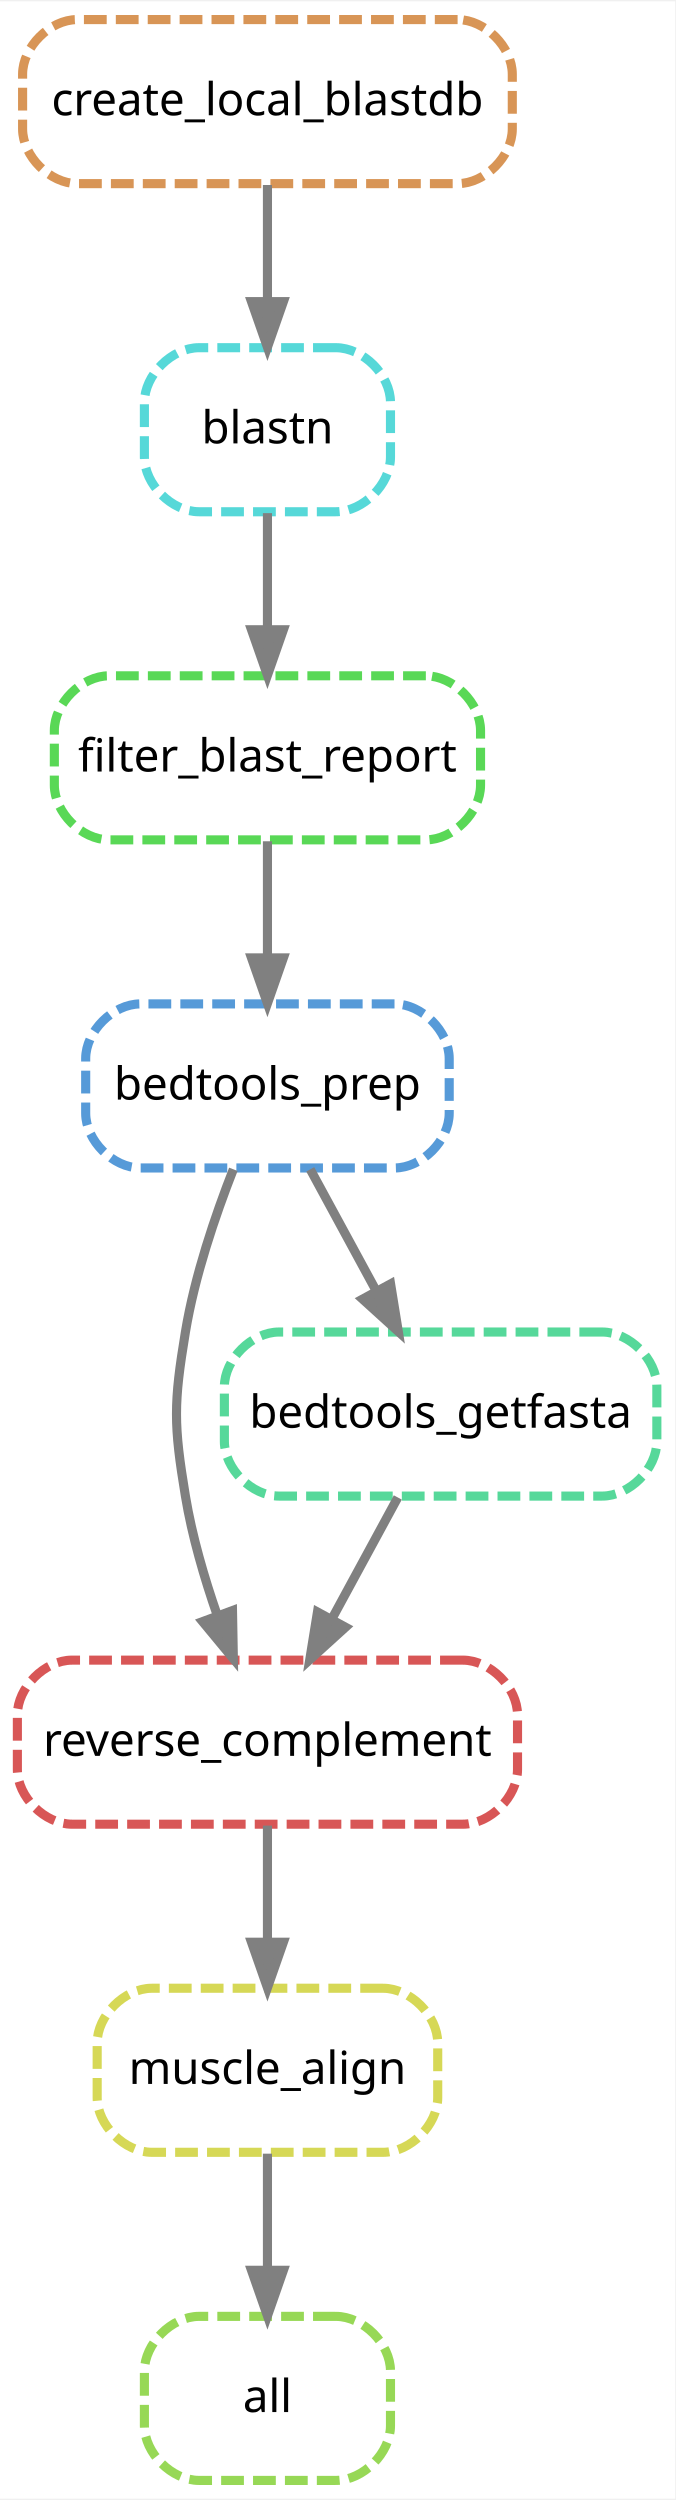
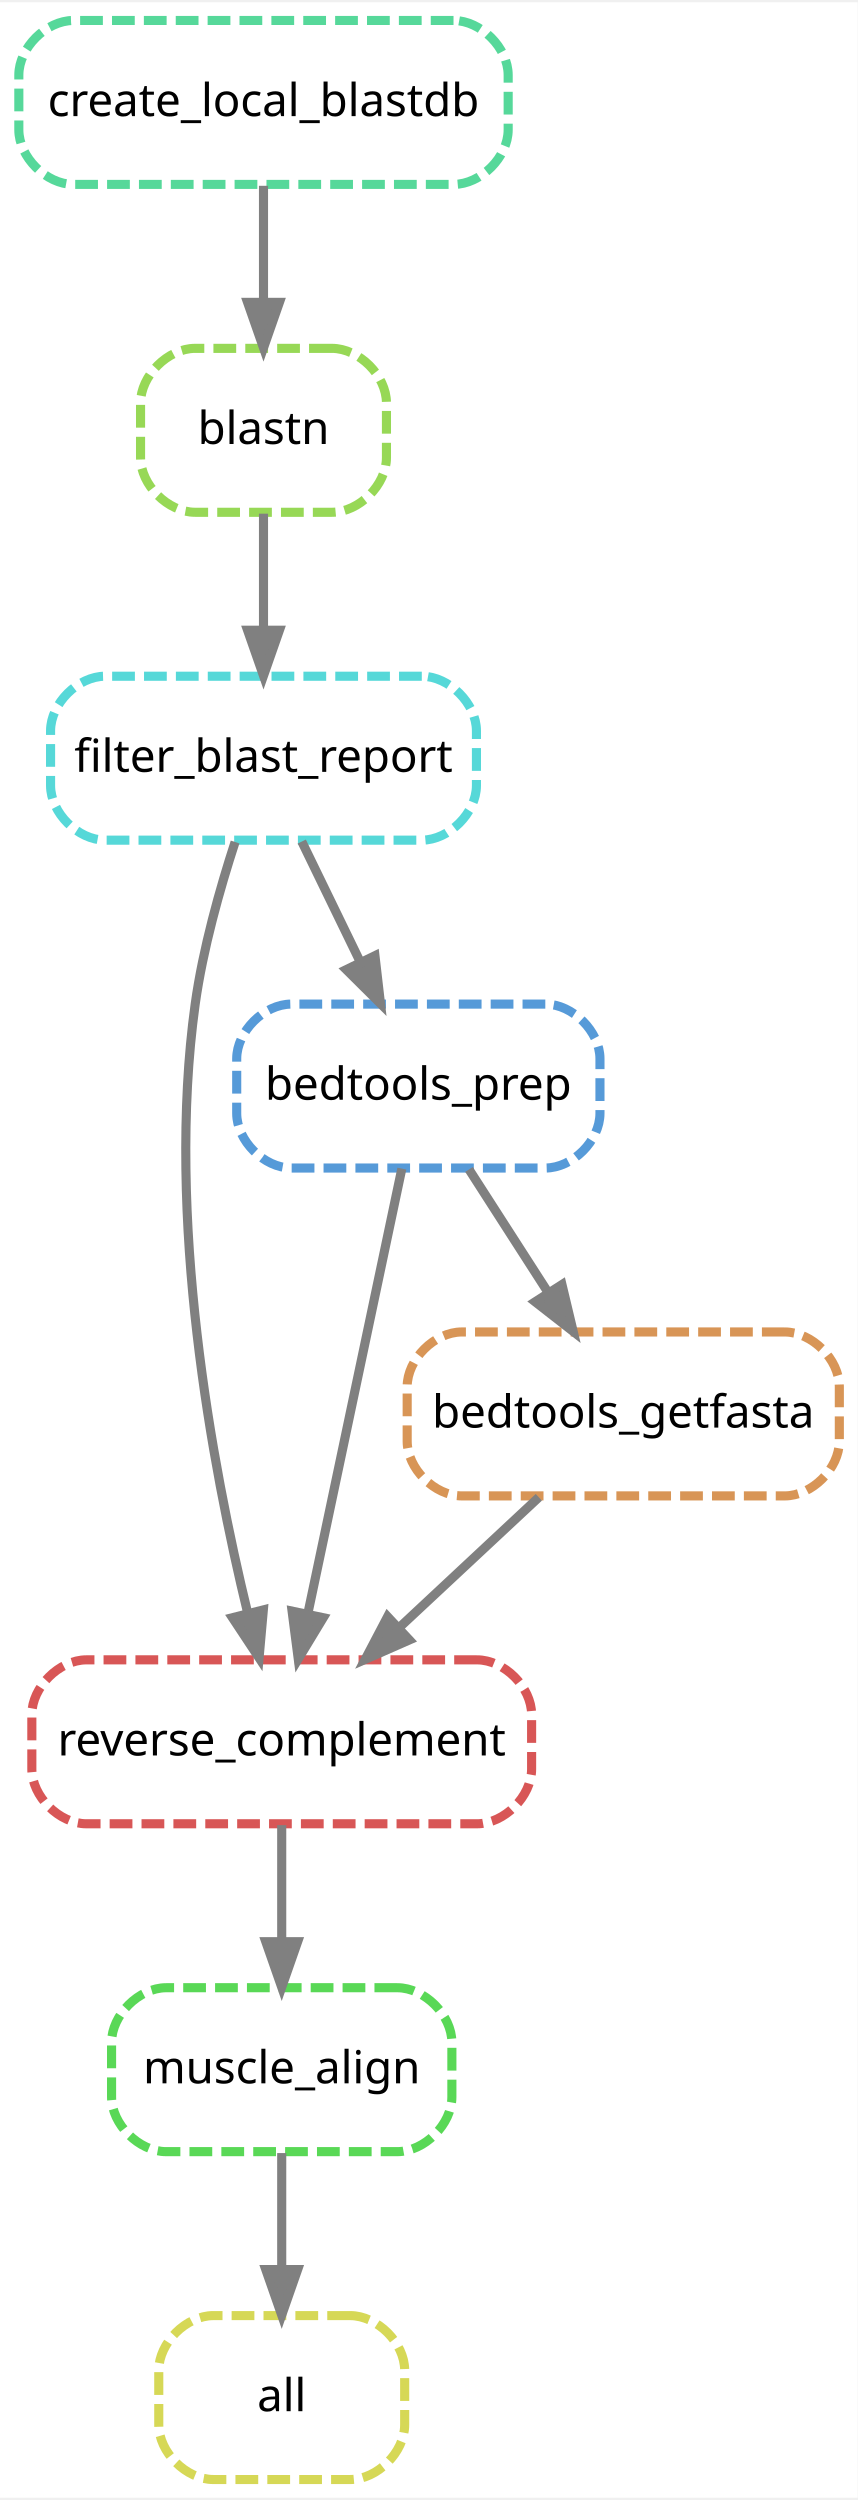
- <svg xmlns="http://www.w3.org/2000/svg" width="148pt" height="548pt" viewBox="0.00 0.00 148.16 548.00">
+ <svg xmlns="http://www.w3.org/2000/svg" width="188pt" height="548pt" viewBox="0.00 0.00 188.34 548.00">
  <g id="graph0" class="graph" transform="scale(1 1) rotate(0) translate(4 544)">
-     <polygon fill="white" stroke="none" points="-4,4 -4,-544 144.162,-544 144.162,4 -4,4" />
+     <polygon fill="white" stroke="none" points="-4,4 -4,-544 184.339,-544 184.339,4 -4,4" />
    <g id="node1" class="node">
-       <path fill="none" stroke="#97d856" stroke-width="2" stroke-dasharray="5,2" d="M69.687,-36C69.687,-36 39.687,-36 39.687,-36 33.687,-36 27.687,-30 27.687,-24 27.687,-24 27.687,-12 27.687,-12 27.687,-6 33.687,-0 39.687,-0 39.687,-0 69.687,-0 69.687,-0 75.687,-0 81.687,-6 81.687,-12 81.687,-12 81.687,-24 81.687,-24 81.687,-30 75.687,-36 69.687,-36" />
-       <text text-anchor="middle" x="54.687" y="-15" font-family="sans" font-size="10.00">all</text>
+       <path fill="none" stroke="#d6d856" stroke-width="2" stroke-dasharray="5,2" d="M72.864,-36C72.864,-36 42.864,-36 42.864,-36 36.864,-36 30.864,-30 30.864,-24 30.864,-24 30.864,-12 30.864,-12 30.864,-6 36.864,-0 42.864,-0 42.864,-0 72.864,-0 72.864,-0 78.864,-0 84.864,-6 84.864,-12 84.864,-12 84.864,-24 84.864,-24 84.864,-30 78.864,-36 72.864,-36" />
+       <text text-anchor="middle" x="57.864" y="-15" font-family="sans" font-size="10.00">all</text>
    </g>
    <g id="node2" class="node">
-       <path fill="none" stroke="#d6d856" stroke-width="2" stroke-dasharray="5,2" d="M80.052,-108C80.052,-108 29.322,-108 29.322,-108 23.322,-108 17.322,-102 17.322,-96 17.322,-96 17.322,-84 17.322,-84 17.322,-78 23.322,-72 29.322,-72 29.322,-72 80.052,-72 80.052,-72 86.052,-72 92.052,-78 92.052,-84 92.052,-84 92.052,-96 92.052,-96 92.052,-102 86.052,-108 80.052,-108" />
-       <text text-anchor="middle" x="54.687" y="-87" font-family="sans" font-size="10.00">muscle_align</text>
+       <path fill="none" stroke="#59d856" stroke-width="2" stroke-dasharray="5,2" d="M83.229,-108C83.229,-108 32.499,-108 32.499,-108 26.499,-108 20.499,-102 20.499,-96 20.499,-96 20.499,-84 20.499,-84 20.499,-78 26.499,-72 32.499,-72 32.499,-72 83.229,-72 83.229,-72 89.229,-72 95.229,-78 95.229,-84 95.229,-84 95.229,-96 95.229,-96 95.229,-102 89.229,-108 83.229,-108" />
+       <text text-anchor="middle" x="57.864" y="-87" font-family="sans" font-size="10.00">muscle_align</text>
    </g>
    <g id="edge1" class="edge">
-       <path fill="none" stroke="grey" stroke-width="2" d="M54.687,-71.697C54.687,-63.983 54.687,-54.712 54.687,-46.112" />
-       <polygon fill="grey" stroke="grey" stroke-width="2" points="58.187,-46.104 54.687,-36.104 51.187,-46.104 58.187,-46.104" />
+       <path fill="none" stroke="grey" stroke-width="2" d="M57.864,-71.697C57.864,-63.983 57.864,-54.712 57.864,-46.112" />
+       <polygon fill="grey" stroke="grey" stroke-width="2" points="61.364,-46.104 57.864,-36.104 54.364,-46.104 61.364,-46.104" />
    </g>
    <g id="node3" class="node">
-       <path fill="none" stroke="#d85656" stroke-width="2" stroke-dasharray="5,2" d="M97.562,-180C97.562,-180 11.812,-180 11.812,-180 5.812,-180 -0.188,-174 -0.188,-168 -0.188,-168 -0.188,-156 -0.188,-156 -0.188,-150 5.812,-144 11.812,-144 11.812,-144 97.562,-144 97.562,-144 103.562,-144 109.562,-150 109.562,-156 109.562,-156 109.562,-168 109.562,-168 109.562,-174 103.562,-180 97.562,-180" />
-       <text text-anchor="middle" x="54.687" y="-159" font-family="sans" font-size="10.00">reverse_complement</text>
+       <path fill="none" stroke="#d85656" stroke-width="2" stroke-dasharray="5,2" d="M100.739,-180C100.739,-180 14.99,-180 14.99,-180 8.99,-180 2.99,-174 2.99,-168 2.99,-168 2.99,-156 2.99,-156 2.99,-150 8.99,-144 14.99,-144 14.99,-144 100.739,-144 100.739,-144 106.739,-144 112.739,-150 112.739,-156 112.739,-156 112.739,-168 112.739,-168 112.739,-174 106.739,-180 100.739,-180" />
+       <text text-anchor="middle" x="57.864" y="-159" font-family="sans" font-size="10.00">reverse_complement</text>
    </g>
    <g id="edge2" class="edge">
-       <path fill="none" stroke="grey" stroke-width="2" d="M54.687,-143.697C54.687,-135.983 54.687,-126.712 54.687,-118.112" />
-       <polygon fill="grey" stroke="grey" stroke-width="2" points="58.187,-118.104 54.687,-108.104 51.187,-118.104 58.187,-118.104" />
+       <path fill="none" stroke="grey" stroke-width="2" d="M57.864,-143.697C57.864,-135.983 57.864,-126.712 57.864,-118.112" />
+       <polygon fill="grey" stroke="grey" stroke-width="2" points="61.364,-118.104 57.864,-108.104 54.364,-118.104 61.364,-118.104" />
    </g>
    <g id="node4" class="node">
-       <path fill="none" stroke="#56d89a" stroke-width="2" stroke-dasharray="5,2" d="M128.137,-252C128.137,-252 57.237,-252 57.237,-252 51.237,-252 45.237,-246 45.237,-240 45.237,-240 45.237,-228 45.237,-228 45.237,-222 51.237,-216 57.237,-216 57.237,-216 128.137,-216 128.137,-216 134.137,-216 140.137,-222 140.137,-228 140.137,-228 140.137,-240 140.137,-240 140.137,-246 134.137,-252 128.137,-252" />
-       <text text-anchor="middle" x="92.687" y="-231" font-family="sans" font-size="10.00">bedtools_getfasta</text>
+       <path fill="none" stroke="#d89556" stroke-width="2" stroke-dasharray="5,2" d="M168.314,-252C168.314,-252 97.414,-252 97.414,-252 91.414,-252 85.414,-246 85.414,-240 85.414,-240 85.414,-228 85.414,-228 85.414,-222 91.414,-216 97.414,-216 97.414,-216 168.314,-216 168.314,-216 174.314,-216 180.314,-222 180.314,-228 180.314,-228 180.314,-240 180.314,-240 180.314,-246 174.314,-252 168.314,-252" />
+       <text text-anchor="middle" x="132.864" y="-231" font-family="sans" font-size="10.00">bedtools_getfasta</text>
    </g>
    <g id="edge3" class="edge">
-       <path fill="none" stroke="grey" stroke-width="2" d="M83.294,-215.697C78.922,-207.644 73.63,-197.894 68.792,-188.982" />
-       <polygon fill="grey" stroke="grey" stroke-width="2" points="71.819,-187.223 63.972,-180.104 65.667,-190.563 71.819,-187.223" />
+       <path fill="none" stroke="grey" stroke-width="2" d="M114.325,-215.697C105.061,-207.05 93.702,-196.449 83.608,-187.027" />
+       <polygon fill="grey" stroke="grey" stroke-width="2" points="85.889,-184.369 76.19,-180.104 81.113,-189.486 85.889,-184.369" />
    </g>
    <g id="node5" class="node">
-       <path fill="none" stroke="#569ad8" stroke-width="2" stroke-dasharray="5,2" d="M82.572,-324C82.572,-324 26.802,-324 26.802,-324 20.802,-324 14.802,-318 14.802,-312 14.802,-312 14.802,-300 14.802,-300 14.802,-294 20.802,-288 26.802,-288 26.802,-288 82.572,-288 82.572,-288 88.572,-288 94.572,-294 94.572,-300 94.572,-300 94.572,-312 94.572,-312 94.572,-318 88.572,-324 82.572,-324" />
-       <text text-anchor="middle" x="54.687" y="-303" font-family="sans" font-size="10.00">bedtools_prep</text>
+       <path fill="none" stroke="#569ad8" stroke-width="2" stroke-dasharray="5,2" d="M115.749,-324C115.749,-324 59.98,-324 59.98,-324 53.98,-324 47.98,-318 47.98,-312 47.98,-312 47.98,-300 47.98,-300 47.98,-294 53.98,-288 59.98,-288 59.98,-288 115.749,-288 115.749,-288 121.749,-288 127.749,-294 127.749,-300 127.749,-300 127.749,-312 127.749,-312 127.749,-318 121.749,-324 115.749,-324" />
+       <text text-anchor="middle" x="87.864" y="-303" font-family="sans" font-size="10.00">bedtools_prep</text>
    </g>
    <g id="edge4" class="edge">
-       <path fill="none" stroke="grey" stroke-width="2" d="M47.207,-287.704C43.214,-277.522 38.714,-264.272 36.687,-252 34.08,-236.214 34.08,-231.786 36.687,-216 38.128,-207.275 40.819,-198.056 43.689,-189.797" />
-       <polygon fill="grey" stroke="grey" stroke-width="2" points="47.017,-190.889 47.207,-180.296 40.453,-188.458 47.017,-190.889" />
+       <path fill="none" stroke="grey" stroke-width="2" d="M84.246,-287.871C79.11,-263.564 69.657,-218.819 63.571,-190.013" />
+       <polygon fill="grey" stroke="grey" stroke-width="2" points="66.987,-189.25 61.496,-180.189 60.139,-190.697 66.987,-189.25" />
+     </g>
+     <g id="edge6" class="edge">
+       <path fill="none" stroke="grey" stroke-width="2" d="M98.988,-287.697C104.219,-279.559 110.564,-269.689 116.342,-260.701" />
+       <polygon fill="grey" stroke="grey" stroke-width="2" points="119.405,-262.409 121.869,-252.104 113.517,-258.623 119.405,-262.409" />
+     </g>
+     <g id="node6" class="node">
+       <path fill="none" stroke="#56d8d8" stroke-width="2" stroke-dasharray="5,2" d="M88.625,-396C88.625,-396 19.103,-396 19.103,-396 13.103,-396 7.103,-390 7.103,-384 7.103,-384 7.103,-372 7.103,-372 7.103,-366 13.103,-360 19.103,-360 19.103,-360 88.625,-360 88.625,-360 94.625,-360 100.625,-366 100.625,-372 100.625,-372 100.625,-384 100.625,-384 100.625,-390 94.625,-396 88.625,-396" />
+       <text text-anchor="middle" x="53.864" y="-375" font-family="sans" font-size="10.00">filter_blast_report</text>
    </g>
    <g id="edge5" class="edge">
-       <path fill="none" stroke="grey" stroke-width="2" d="M64.08,-287.697C68.452,-279.644 73.744,-269.894 78.582,-260.982" />
-       <polygon fill="grey" stroke="grey" stroke-width="2" points="81.707,-262.563 83.402,-252.104 75.555,-259.223 81.707,-262.563" />
+       <path fill="none" stroke="grey" stroke-width="2" d="M47.626,-359.593C44.297,-349.374 40.547,-336.124 38.864,-324 32.364,-277.163 42.579,-222.459 50.369,-190.387" />
+       <polygon fill="grey" stroke="grey" stroke-width="2" points="53.831,-190.975 52.891,-180.422 47.045,-189.258 53.831,-190.975" />
    </g>
-     <g id="node6" class="node">
-       <path fill="none" stroke="#59d856" stroke-width="2" stroke-dasharray="5,2" d="M89.448,-396C89.448,-396 19.926,-396 19.926,-396 13.926,-396 7.926,-390 7.926,-384 7.926,-384 7.926,-372 7.926,-372 7.926,-366 13.926,-360 19.926,-360 19.926,-360 89.448,-360 89.448,-360 95.448,-360 101.448,-366 101.448,-372 101.448,-372 101.448,-384 101.448,-384 101.448,-390 95.448,-396 89.448,-396" />
-       <text text-anchor="middle" x="54.687" y="-375" font-family="sans" font-size="10.00">filter_blast_report</text>
-     </g>
-     <g id="edge6" class="edge">
-       <path fill="none" stroke="grey" stroke-width="2" d="M54.687,-359.697C54.687,-351.983 54.687,-342.712 54.687,-334.112" />
-       <polygon fill="grey" stroke="grey" stroke-width="2" points="58.187,-334.104 54.687,-324.104 51.187,-334.104 58.187,-334.104" />
+     <g id="edge7" class="edge">
+       <path fill="none" stroke="grey" stroke-width="2" d="M62.269,-359.697C66.139,-351.728 70.816,-342.1 75.107,-333.264" />
+       <polygon fill="grey" stroke="grey" stroke-width="2" points="78.336,-334.629 79.556,-324.104 72.039,-331.57 78.336,-334.629" />
    </g>
    <g id="node7" class="node">
-       <path fill="none" stroke="#56d8d8" stroke-width="2" stroke-dasharray="5,2" d="M69.687,-468C69.687,-468 39.687,-468 39.687,-468 33.687,-468 27.687,-462 27.687,-456 27.687,-456 27.687,-444 27.687,-444 27.687,-438 33.687,-432 39.687,-432 39.687,-432 69.687,-432 69.687,-432 75.687,-432 81.687,-438 81.687,-444 81.687,-444 81.687,-456 81.687,-456 81.687,-462 75.687,-468 69.687,-468" />
-       <text text-anchor="middle" x="54.687" y="-447" font-family="sans" font-size="10.00">blastn</text>
+       <path fill="none" stroke="#97d856" stroke-width="2" stroke-dasharray="5,2" d="M68.864,-468C68.864,-468 38.864,-468 38.864,-468 32.864,-468 26.864,-462 26.864,-456 26.864,-456 26.864,-444 26.864,-444 26.864,-438 32.864,-432 38.864,-432 38.864,-432 68.864,-432 68.864,-432 74.864,-432 80.864,-438 80.864,-444 80.864,-444 80.864,-456 80.864,-456 80.864,-462 74.864,-468 68.864,-468" />
+       <text text-anchor="middle" x="53.864" y="-447" font-family="sans" font-size="10.00">blastn</text>
    </g>
-     <g id="edge7" class="edge">
-       <path fill="none" stroke="grey" stroke-width="2" d="M54.687,-431.697C54.687,-423.983 54.687,-414.712 54.687,-406.112" />
-       <polygon fill="grey" stroke="grey" stroke-width="2" points="58.187,-406.104 54.687,-396.104 51.187,-406.104 58.187,-406.104" />
+     <g id="edge8" class="edge">
+       <path fill="none" stroke="grey" stroke-width="2" d="M53.864,-431.697C53.864,-423.983 53.864,-414.712 53.864,-406.112" />
+       <polygon fill="grey" stroke="grey" stroke-width="2" points="57.364,-406.104 53.864,-396.104 50.364,-406.104 57.364,-406.104" />
    </g>
    <g id="node8" class="node">
-       <path fill="none" stroke="#d89556" stroke-width="2" stroke-dasharray="5,2" d="M96.416,-540C96.416,-540 12.958,-540 12.958,-540 6.958,-540 0.958,-534 0.958,-528 0.958,-528 0.958,-516 0.958,-516 0.958,-510 6.958,-504 12.958,-504 12.958,-504 96.416,-504 96.416,-504 102.416,-504 108.416,-510 108.416,-516 108.416,-516 108.416,-528 108.416,-528 108.416,-534 102.416,-540 96.416,-540" />
-       <text text-anchor="middle" x="54.687" y="-519" font-family="sans" font-size="10.00">create_local_blastdb</text>
+       <path fill="none" stroke="#56d89a" stroke-width="2" stroke-dasharray="5,2" d="M95.593,-540C95.593,-540 12.135,-540 12.135,-540 6.135,-540 0.135,-534 0.135,-528 0.135,-528 0.135,-516 0.135,-516 0.135,-510 6.135,-504 12.135,-504 12.135,-504 95.593,-504 95.593,-504 101.593,-504 107.593,-510 107.593,-516 107.593,-516 107.593,-528 107.593,-528 107.593,-534 101.593,-540 95.593,-540" />
+       <text text-anchor="middle" x="53.864" y="-519" font-family="sans" font-size="10.00">create_local_blastdb</text>
    </g>
-     <g id="edge8" class="edge">
-       <path fill="none" stroke="grey" stroke-width="2" d="M54.687,-503.697C54.687,-495.983 54.687,-486.712 54.687,-478.112" />
-       <polygon fill="grey" stroke="grey" stroke-width="2" points="58.187,-478.104 54.687,-468.104 51.187,-478.104 58.187,-478.104" />
+     <g id="edge9" class="edge">
+       <path fill="none" stroke="grey" stroke-width="2" d="M53.864,-503.697C53.864,-495.983 53.864,-486.712 53.864,-478.112" />
+       <polygon fill="grey" stroke="grey" stroke-width="2" points="57.364,-478.104 53.864,-468.104 50.364,-478.104 57.364,-478.104" />
    </g>
  </g>
</svg>
